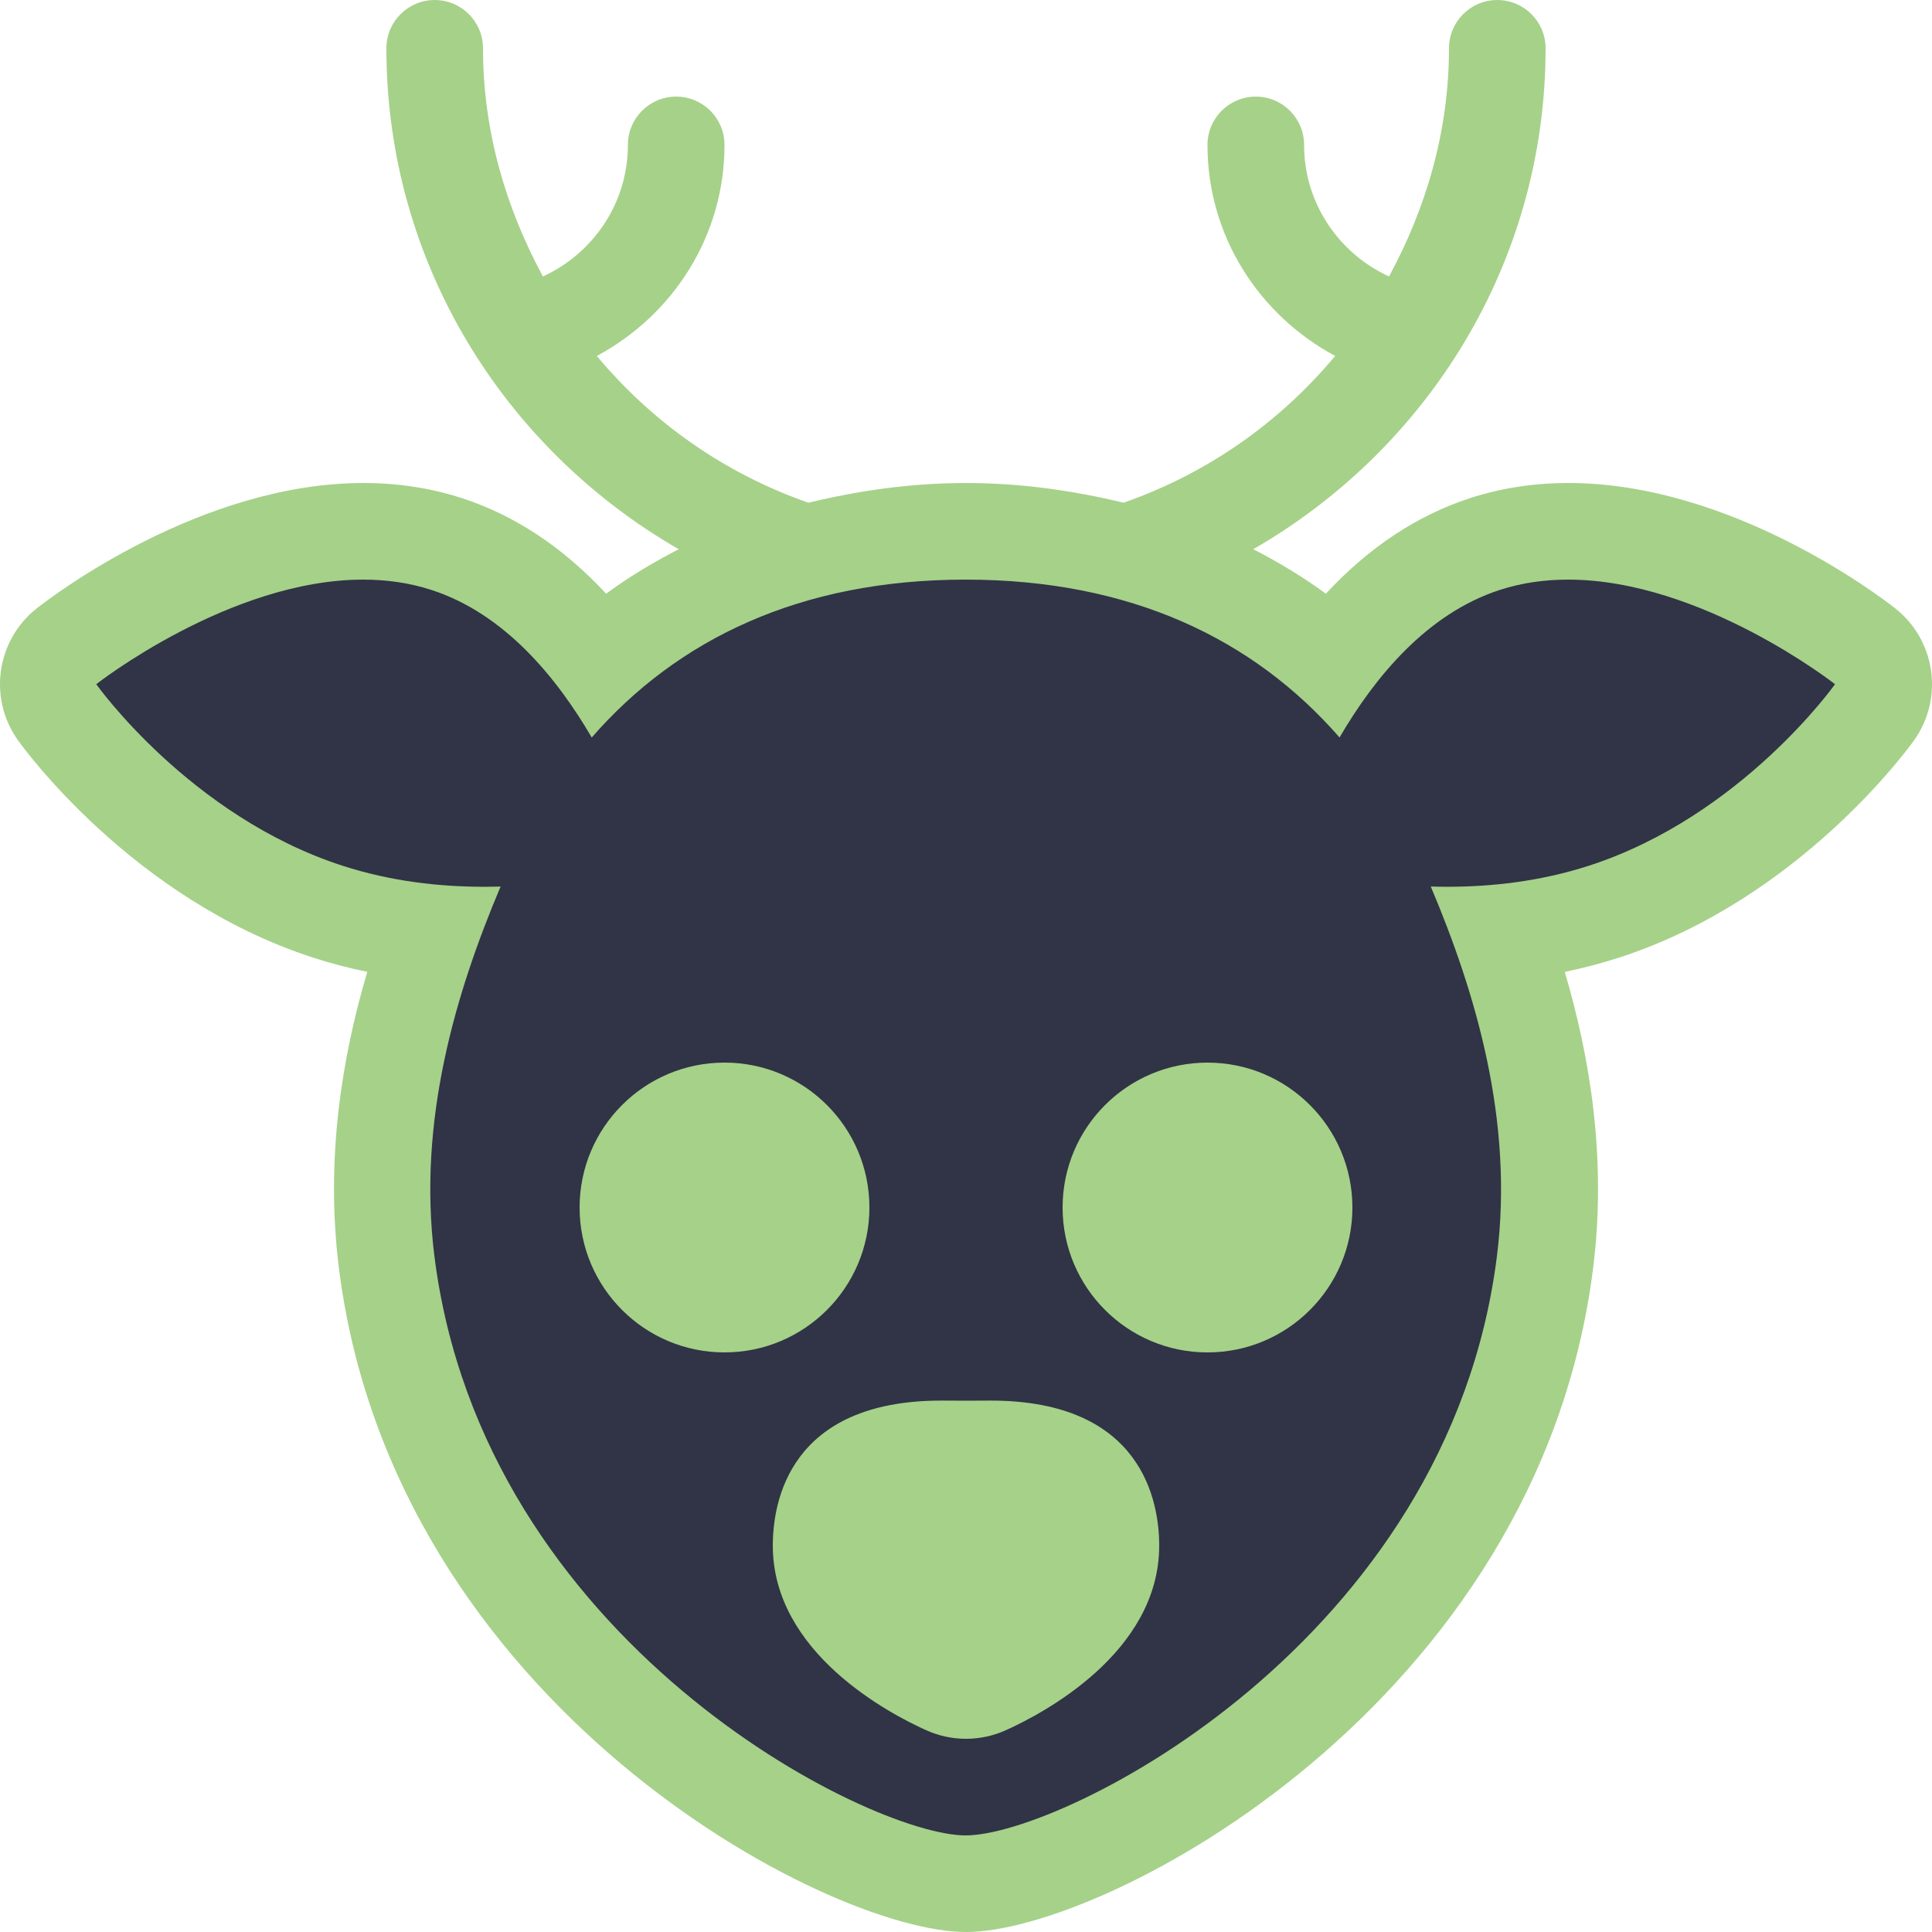
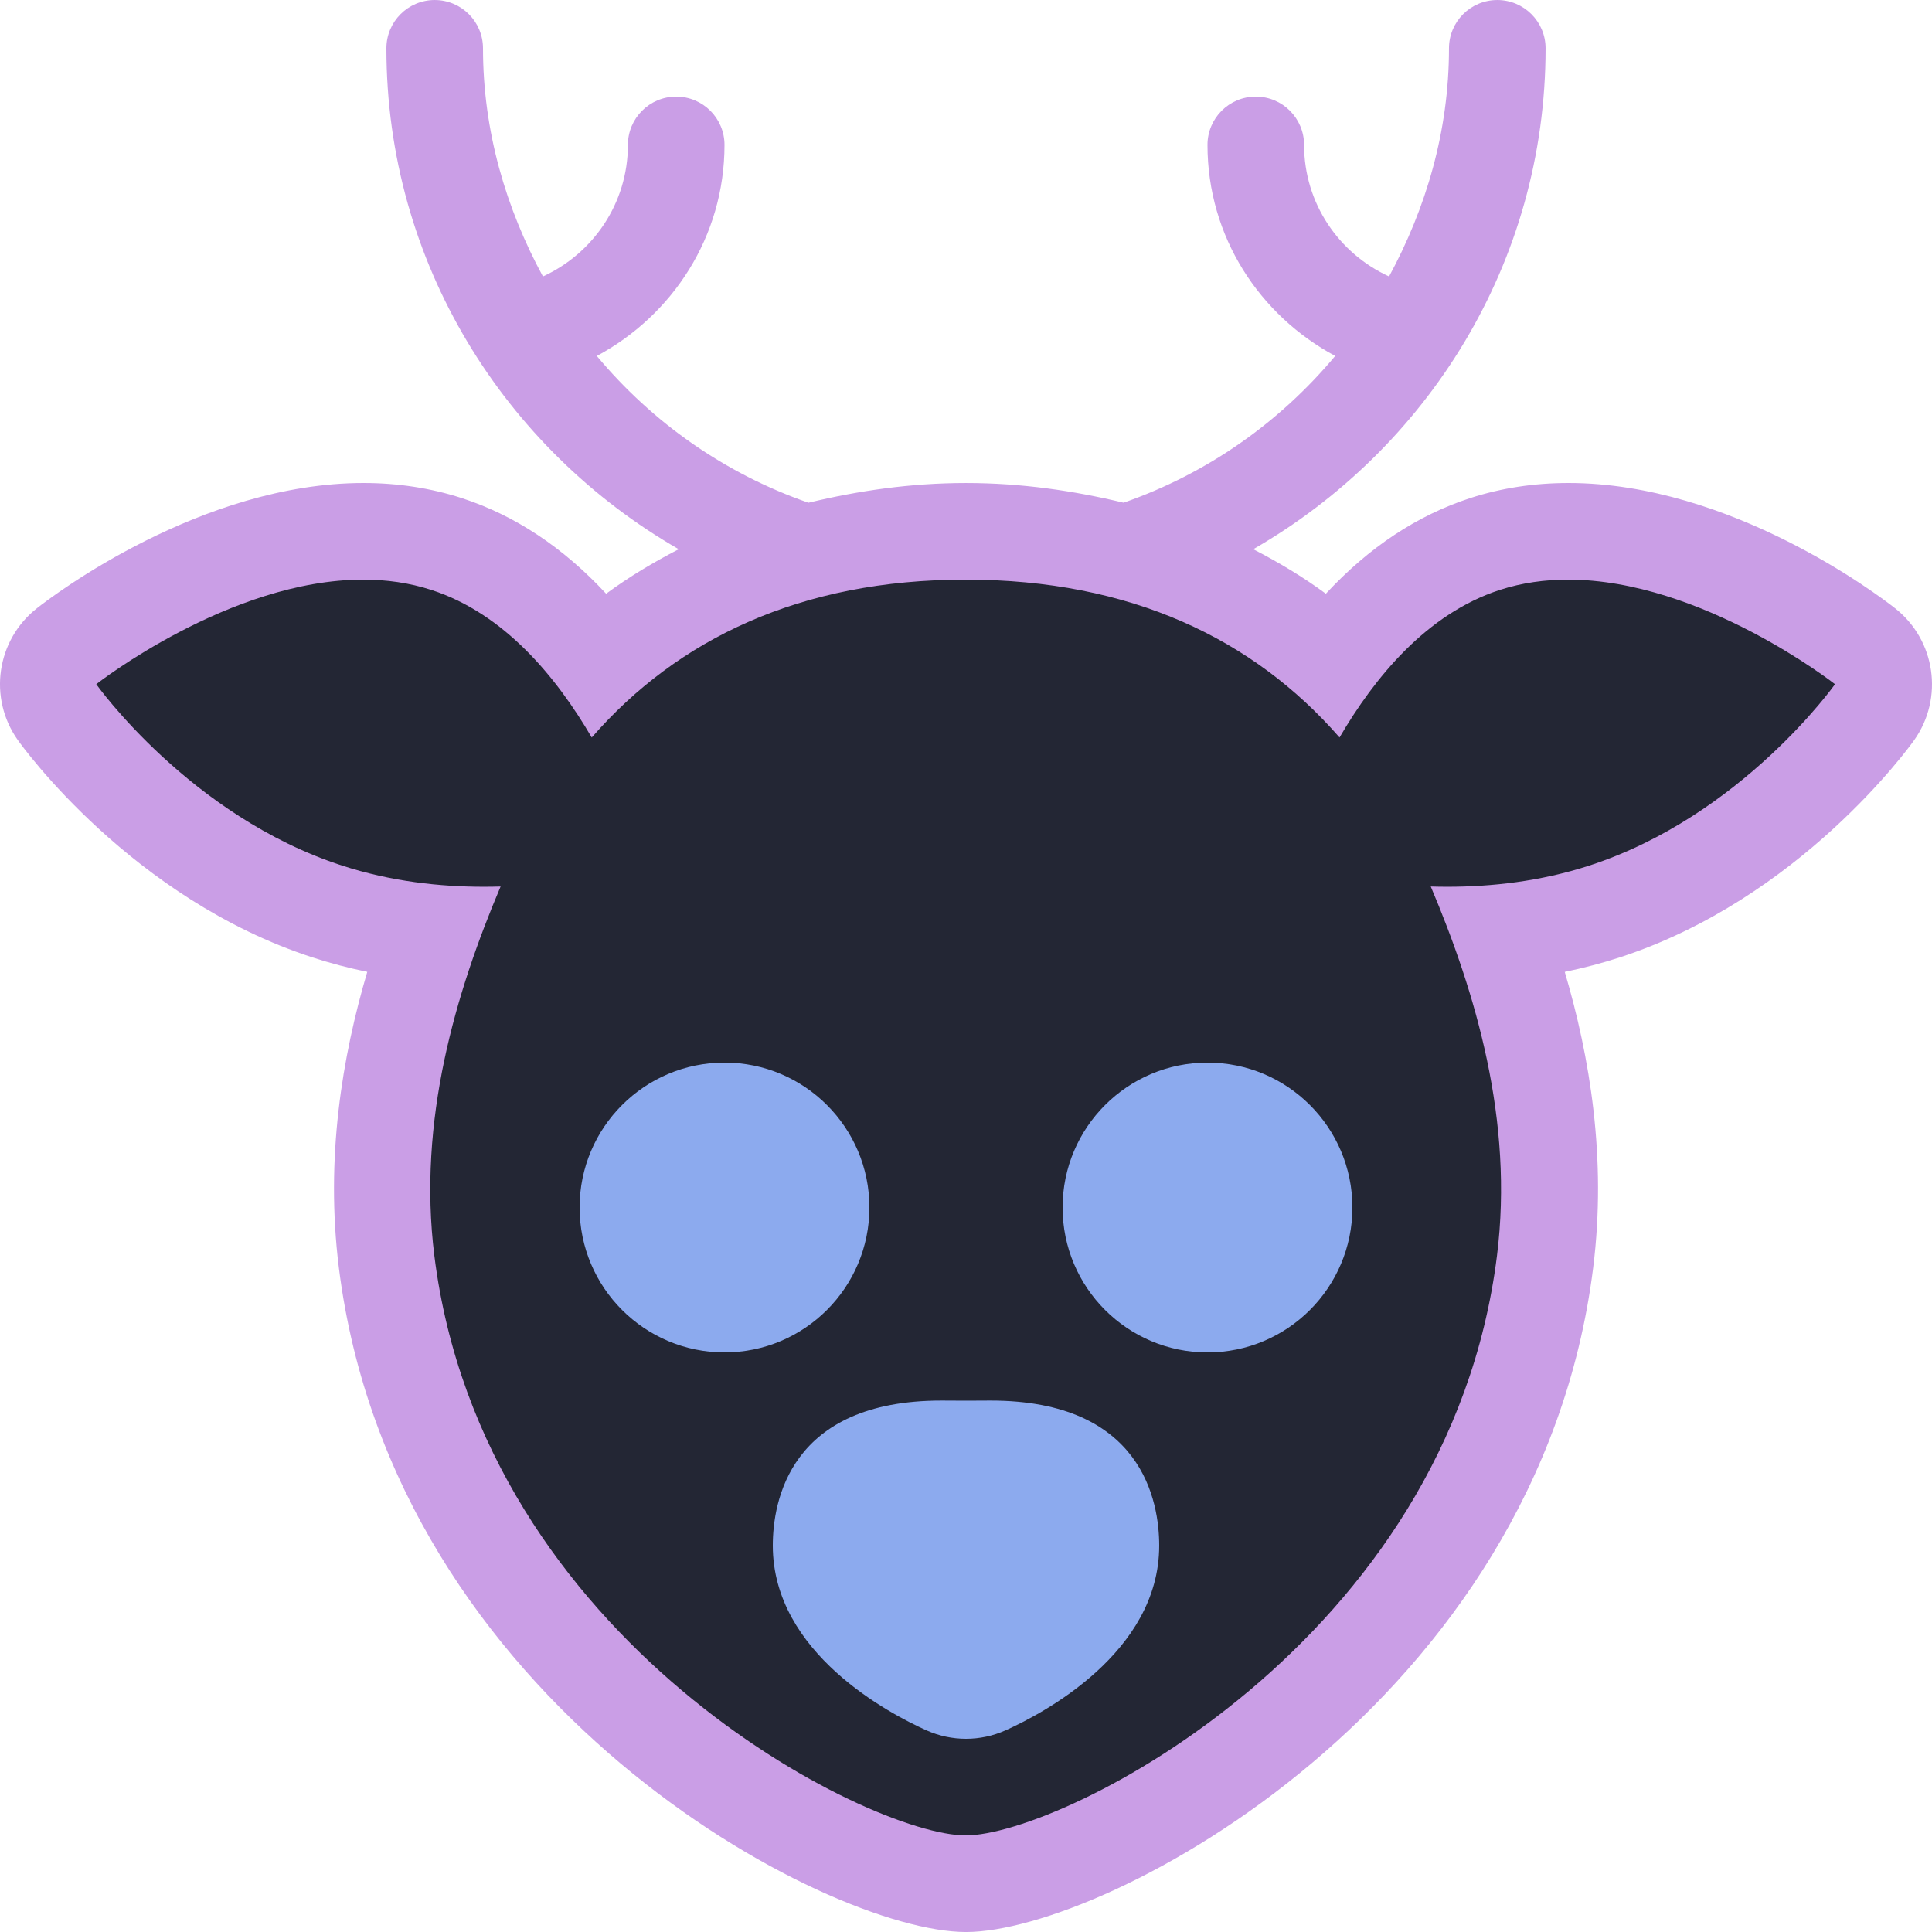
<svg xmlns="http://www.w3.org/2000/svg" width="128" height="128" version="1.1" viewBox="0 0 128 128" xml:space="preserve">
-   <path fill="#a6d189" d="M62.693,111.645c-1.384-0.621-8.292-3.981-8.292-9.321c0-6.408,5.999-6.408,7.97-6.408h3.257c1.971,0,7.97,0,7.97,6.408c0,5.34-6.908,8.7-8.292,9.321l-1.306,0.587L62.693,111.645z" />
-   <circle fill="#a6d189" cx="48" cy="80" r="6.4" />
-   <path fill="#303446" d="M64,124.8c-8.538,0-34.995-14.168-38.374-41.201c-0.851-6.808,0.083-13.824,2.936-21.813c-2.413-0.228-4.711-0.695-6.865-1.395c-10.968-3.563-17.628-12.817-17.905-13.21l-1.764-2.488l2.4-1.882c0.397-0.311,9.813-7.612,19.661-7.612c1.944,0,3.8,0.284,5.517,0.843c3.776,1.227,7.166,3.832,10.114,7.761c6.345-5.713,14.494-8.604,24.281-8.604s17.937,2.889,24.281,8.602c2.948-3.93,6.34-6.535,10.116-7.761c1.72-0.557,3.576-0.841,5.515-0.841c9.85,0,19.266,7.301,19.661,7.612l2.4,1.882l-1.764,2.485c-0.277,0.395-6.938,9.647-17.907,13.21c-2.155,0.7-4.452,1.167-6.865,1.395c2.852,7.987,3.787,15.006,2.936,21.813C98.995,110.632,72.538,124.8,64,124.8z M62.364,95.992c-5.359,0.002-7.964,2.099-7.964,6.408c0,5.333,6.908,8.7,8.295,9.321c0.412,0.186,0.853,0.28,1.305,0.28c0.452,0,0.894-0.094,1.314-0.282c1.378-0.619,8.286-3.985,8.286-9.319c0-4.311-2.607-6.408-7.97-6.408H62.364z M80,73.601c-3.529,0-6.4,2.871-6.4,6.4s2.871,6.4,6.4,6.4s6.4-2.871,6.4-6.4S83.529,73.601,80,73.601z M48,73.601c-3.529,0-6.4,2.871-6.4,6.4s2.871,6.4,6.4,6.4s6.4-2.871,6.4-6.4S51.529,73.601,48,73.601z" />
-   <circle fill="#a6d189" cx="80" cy="80" r="6.4" />
-   <path fill="#a6d189" d="M125.55,40.295c-1.081-0.849-10.88-8.295-21.636-8.295c-2.276,0-4.465,0.335-6.507,0.999c-3.518,1.144-6.718,3.264-9.566,6.336c-1.515-1.118-3.132-2.082-4.809-2.948c11.524-6.63,19.367-18.961,19.367-33.186c0-1.768-1.431-3.2-3.2-3.2c-1.769,0-3.2,1.432-3.2,3.2c0,5.495-1.521,10.592-3.97,15.115c-3.313-1.515-5.63-4.84-5.63-8.715c0-1.768-1.431-3.2-3.2-3.2c-1.769,0-3.2,1.432-3.2,3.2c0,6.08,3.45,11.292,8.461,13.982c-3.687,4.414-8.482,7.793-14.02,9.722c-3.303-0.792-6.756-1.304-10.441-1.304c-3.684,0-7.138,0.512-10.438,1.306c-5.538-1.929-10.334-5.308-14.02-9.722c5.009-2.692,8.459-7.904,8.459-13.984c0-1.768-1.431-3.2-3.2-3.2c-1.769,0-3.2,1.432-3.2,3.2c0,3.874-2.317,7.2-5.63,8.715c-2.449-4.523-3.97-9.619-3.97-15.115c0-1.768-1.431-3.2-3.2-3.2c-1.769,0-3.2,1.432-3.2,3.2c0,14.225,7.842,26.555,19.367,33.186c-1.677,0.866-3.294,1.831-4.809,2.948c-2.848-3.072-6.048-5.193-9.568-6.336c-2.04-0.661-4.228-0.999-6.503-0.999c-10.758,0-20.557,7.445-21.638,8.295c-2.686,2.108-3.245,5.952-1.269,8.736c0.303,0.427,7.563,10.517,19.529,14.402c1.173,0.382,2.383,0.7,3.624,0.954c-1.658,5.609-2.79,12.335-1.882,19.605c3.608,28.877,32.284,44.009,41.549,44.009c9.265,0,37.941-15.132,41.551-44.006c0.909-7.271-0.224-13.999-1.882-19.605c1.242-0.256,2.451-0.574,3.624-0.954c11.964-3.887,19.226-13.976,19.529-14.402C128.795,46.247,128.236,42.403,125.55,40.295z M105.295,57.347c-3.247,1.054-6.49,1.404-9.406,1.404c-0.371,0-0.738-0.006-1.097-0.017c2.974,7.038,5.506,15.503,4.386,24.467c-3.2,25.6-28.8,38.4-35.2,38.4c-6.4,0-32-12.8-35.2-38.4c-1.12-8.964,1.412-17.429,4.388-24.467c-0.36,0.011-0.725,0.017-1.097,0.017c-2.916,0-6.161-0.348-9.406-1.404c-10.086-3.275-16.286-12.017-16.286-12.017s8.83-6.929,17.685-6.929c1.523,0,3.049,0.205,4.529,0.687c4.836,1.57,8.292,5.796,10.613,9.773c5.686-6.522,13.826-10.46,24.772-10.46c10.946,0,19.087,3.938,24.772,10.458c2.321-3.975,5.777-8.201,10.613-9.773c1.48-0.48,3.004-0.685,4.529-0.685c8.855,0,17.685,6.929,17.685,6.929S115.381,54.074,105.295,57.347z" />
-   <path fill="#a6d189" d="M57.6,80c0-5.301-4.299-9.6-9.6-9.6s-9.6,4.299-9.6,9.6c0,5.301,4.299,9.6,9.6,9.6S57.6,85.301,57.6,80z M48,83.2c-1.764,0-3.2-1.436-3.2-3.2s1.436-3.2,3.2-3.2s3.2,1.436,3.2,3.2S49.764,83.2,48,83.2z" />
-   <path fill="#a6d189" d="M80,70.401c-5.301,0-9.6,4.299-9.6,9.6c0,5.301,4.299,9.6,9.6,9.6c5.301,0,9.6-4.299,9.6-9.6C89.6,74.7,85.301,70.401,80,70.401z M80,83.2c-1.764,0-3.2-1.436-3.2-3.2s1.436-3.2,3.2-3.2s3.2,1.436,3.2,3.2S81.764,83.2,80,83.2z" />
-   <path fill="#a6d189" d="M65.63,92.792l-0.832,0.004l-0.798,0.004l-0.796-0.004l-0.832-0.004c-10.084,0-11.172,6.72-11.172,9.608c0,7.128,7.795,11.172,10.184,12.241c0.832,0.373,1.724,0.559,2.616,0.559s1.784-0.186,2.616-0.559c2.389-1.069,10.184-5.113,10.184-12.241C76.8,99.512,75.712,92.792,65.63,92.792z M64,108.8c0,0-6.4-2.865-6.4-6.4c0-2.972,2.024-3.208,4.77-3.208c0.521,0,1.067,0.008,1.63,0.008c0.563,0,1.109-0.008,1.63-0.008c2.746,0,4.77,0.236,4.77,3.208C70.4,105.935,64,108.8,64,108.8z" />
+   <path fill="#8caaee" d="M62.693,111.645c-1.384-0.621-8.292-3.981-8.292-9.321c0-6.408,5.999-6.408,7.97-6.408h3.257c1.971,0,7.97,0,7.97,6.408c0,5.34-6.908,8.7-8.292,9.321l-1.306,0.587L62.693,111.645z" />
+   <circle fill="#8caaee" cx="48" cy="80" r="6.4" />
+   <path fill="#232634" d="M64,124.8c-8.538,0-34.995-14.168-38.374-41.201c-0.851-6.808,0.083-13.824,2.936-21.813c-2.413-0.228-4.711-0.695-6.865-1.395c-10.968-3.563-17.628-12.817-17.905-13.21l-1.764-2.488l2.4-1.882c0.397-0.311,9.813-7.612,19.661-7.612c1.944,0,3.8,0.284,5.517,0.843c3.776,1.227,7.166,3.832,10.114,7.761c6.345-5.713,14.494-8.604,24.281-8.604s17.937,2.889,24.281,8.602c2.948-3.93,6.34-6.535,10.116-7.761c1.72-0.557,3.576-0.841,5.515-0.841c9.85,0,19.266,7.301,19.661,7.612l2.4,1.882l-1.764,2.485c-0.277,0.395-6.938,9.647-17.907,13.21c-2.155,0.7-4.452,1.167-6.865,1.395c2.852,7.987,3.787,15.006,2.936,21.813C98.995,110.632,72.538,124.8,64,124.8z M62.364,95.992c-5.359,0.002-7.964,2.099-7.964,6.408c0,5.333,6.908,8.7,8.295,9.321c0.412,0.186,0.853,0.28,1.305,0.28c0.452,0,0.894-0.094,1.314-0.282c1.378-0.619,8.286-3.985,8.286-9.319c0-4.311-2.607-6.408-7.97-6.408H62.364z M80,73.601c-3.529,0-6.4,2.871-6.4,6.4s2.871,6.4,6.4,6.4s6.4-2.871,6.4-6.4S83.529,73.601,80,73.601z M48,73.601c-3.529,0-6.4,2.871-6.4,6.4s2.871,6.4,6.4,6.4s6.4-2.871,6.4-6.4S51.529,73.601,48,73.601z" />
+   <circle fill="#8caaee" cx="80" cy="80" r="6.4" />
+   <path fill="#ca9ee6" d="M125.55,40.295c-1.081-0.849-10.88-8.295-21.636-8.295c-2.276,0-4.465,0.335-6.507,0.999c-3.518,1.144-6.718,3.264-9.566,6.336c-1.515-1.118-3.132-2.082-4.809-2.948c11.524-6.63,19.367-18.961,19.367-33.186c0-1.768-1.431-3.2-3.2-3.2c-1.769,0-3.2,1.432-3.2,3.2c0,5.495-1.521,10.592-3.97,15.115c-3.313-1.515-5.63-4.84-5.63-8.715c0-1.768-1.431-3.2-3.2-3.2c-1.769,0-3.2,1.432-3.2,3.2c0,6.08,3.45,11.292,8.461,13.982c-3.687,4.414-8.482,7.793-14.02,9.722c-3.303-0.792-6.756-1.304-10.441-1.304c-3.684,0-7.138,0.512-10.438,1.306c-5.538-1.929-10.334-5.308-14.02-9.722c5.009-2.692,8.459-7.904,8.459-13.984c0-1.768-1.431-3.2-3.2-3.2c-1.769,0-3.2,1.432-3.2,3.2c0,3.874-2.317,7.2-5.63,8.715c-2.449-4.523-3.97-9.619-3.97-15.115c0-1.768-1.431-3.2-3.2-3.2c-1.769,0-3.2,1.432-3.2,3.2c0,14.225,7.842,26.555,19.367,33.186c-1.677,0.866-3.294,1.831-4.809,2.948c-2.848-3.072-6.048-5.193-9.568-6.336c-2.04-0.661-4.228-0.999-6.503-0.999c-10.758,0-20.557,7.445-21.638,8.295c-2.686,2.108-3.245,5.952-1.269,8.736c0.303,0.427,7.563,10.517,19.529,14.402c1.173,0.382,2.383,0.7,3.624,0.954c-1.658,5.609-2.79,12.335-1.882,19.605c3.608,28.877,32.284,44.009,41.549,44.009c9.265,0,37.941-15.132,41.551-44.006c0.909-7.271-0.224-13.999-1.882-19.605c1.242-0.256,2.451-0.574,3.624-0.954c11.964-3.887,19.226-13.976,19.529-14.402C128.795,46.247,128.236,42.403,125.55,40.295z M105.295,57.347c-3.247,1.054-6.49,1.404-9.406,1.404c-0.371,0-0.738-0.006-1.097-0.017c2.974,7.038,5.506,15.503,4.386,24.467c-3.2,25.6-28.8,38.4-35.2,38.4c-6.4,0-32-12.8-35.2-38.4c-1.12-8.964,1.412-17.429,4.388-24.467c-0.36,0.011-0.725,0.017-1.097,0.017c-2.916,0-6.161-0.348-9.406-1.404c-10.086-3.275-16.286-12.017-16.286-12.017s8.83-6.929,17.685-6.929c1.523,0,3.049,0.205,4.529,0.687c4.836,1.57,8.292,5.796,10.613,9.773c5.686-6.522,13.826-10.46,24.772-10.46c10.946,0,19.087,3.938,24.772,10.458c2.321-3.975,5.777-8.201,10.613-9.773c1.48-0.48,3.004-0.685,4.529-0.685c8.855,0,17.685,6.929,17.685,6.929S115.381,54.074,105.295,57.347z" />
+   <path fill="#8caaee" d="M57.6,80c0-5.301-4.299-9.6-9.6-9.6s-9.6,4.299-9.6,9.6c0,5.301,4.299,9.6,9.6,9.6S57.6,85.301,57.6,80z M48,83.2c-1.764,0-3.2-1.436-3.2-3.2s1.436-3.2,3.2-3.2s3.2,1.436,3.2,3.2S49.764,83.2,48,83.2z" />
+   <path fill="#8caaee" d="M80,70.401c-5.301,0-9.6,4.299-9.6,9.6c0,5.301,4.299,9.6,9.6,9.6c5.301,0,9.6-4.299,9.6-9.6C89.6,74.7,85.301,70.401,80,70.401z M80,83.2c-1.764,0-3.2-1.436-3.2-3.2s1.436-3.2,3.2-3.2s3.2,1.436,3.2,3.2S81.764,83.2,80,83.2z" />
+   <path fill="#8caaee" d="M65.63,92.792l-0.832,0.004l-0.798,0.004l-0.796-0.004l-0.832-0.004c-10.084,0-11.172,6.72-11.172,9.608c0,7.128,7.795,11.172,10.184,12.241c0.832,0.373,1.724,0.559,2.616,0.559s1.784-0.186,2.616-0.559c2.389-1.069,10.184-5.113,10.184-12.241C76.8,99.512,75.712,92.792,65.63,92.792z M64,108.8c0,0-6.4-2.865-6.4-6.4c0-2.972,2.024-3.208,4.77-3.208c0.521,0,1.067,0.008,1.63,0.008c0.563,0,1.109-0.008,1.63-0.008c2.746,0,4.77,0.236,4.77,3.208C70.4,105.935,64,108.8,64,108.8z" />
</svg>
